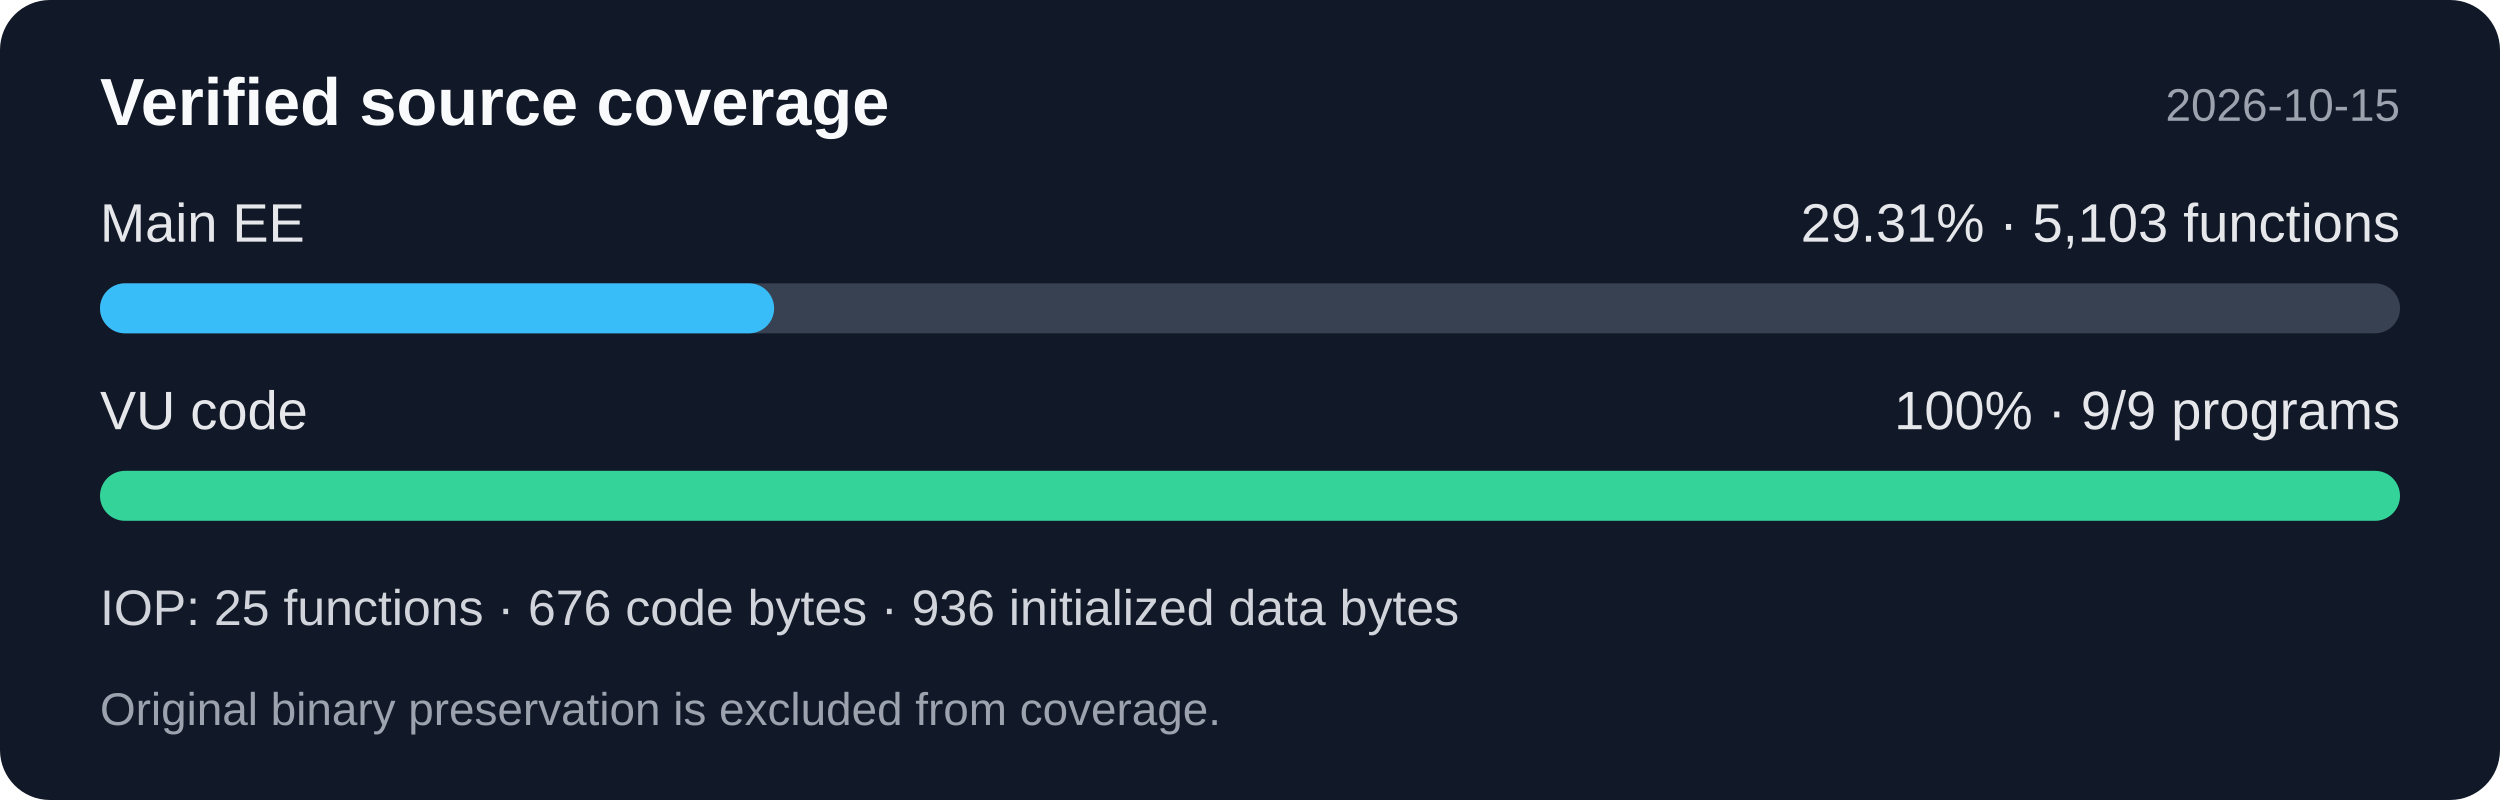
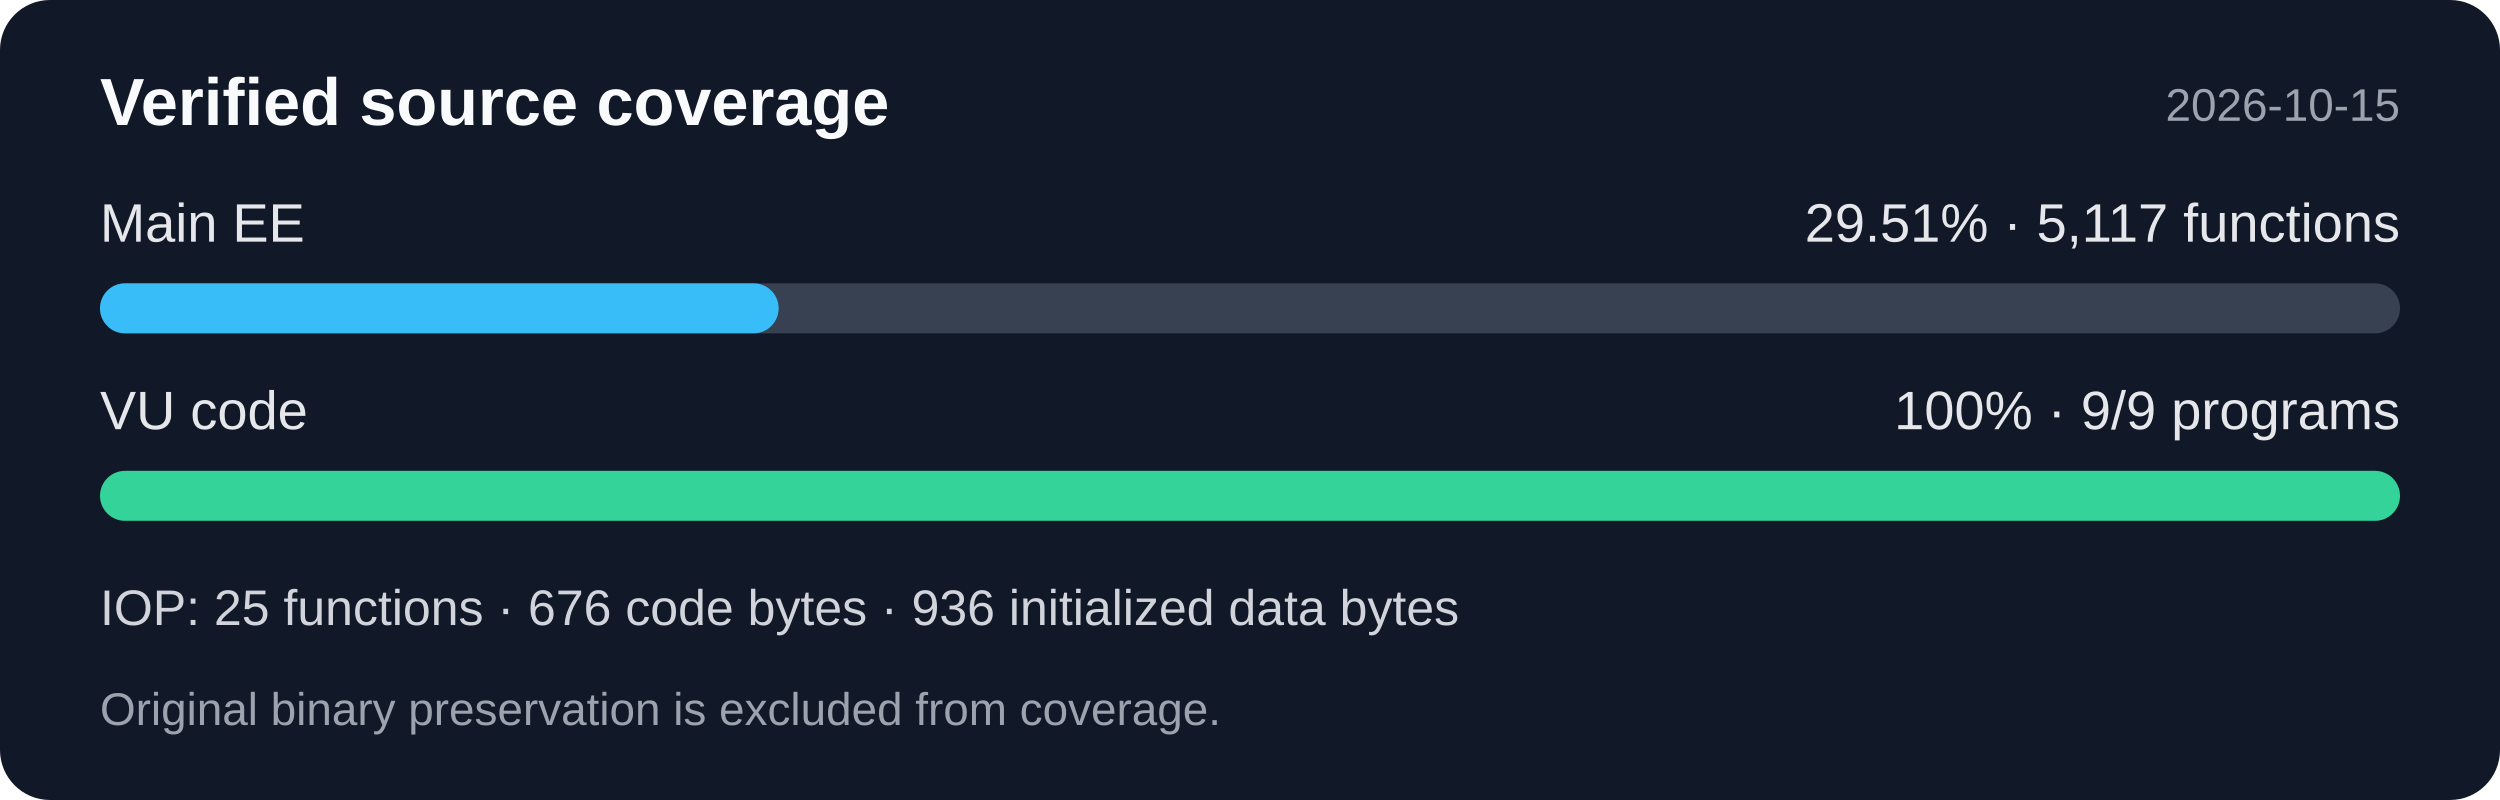
<svg xmlns="http://www.w3.org/2000/svg" width="600" height="192" viewBox="0 0 600 192" role="img" aria-labelledby="title desc">
  <rect width="600" height="192" rx="12" fill="#111827" />
  <g font-family="Segoe UI,Arial,sans-serif">
    <text x="24" y="30" fill="#f9fafb" font-size="16" font-weight="600">Verified source coverage</text>
    <text x="576" y="29" fill="#9ca3af" font-size="11" text-anchor="end">2026-10-15</text>
    <text x="24" y="58" fill="#e5e7eb" font-size="13">Main EE</text>
-     <text x="576" y="58" fill="#e5e7eb" font-size="13" text-anchor="end">29.31% · 5,103 functions</text>
+     <text x="576" y="58" fill="#e5e7eb" font-size="13" text-anchor="end">29.51% · 5,117 functions</text>
    <rect x="24" y="68" width="552" height="12" rx="6" fill="#374151" />
-     <rect x="24" y="68" width="161.788" height="12" rx="6" fill="#38bdf8" />
+     <rect x="24" y="68" width="162.877" height="12" rx="6" fill="#38bdf8" />
    <text x="24" y="103" fill="#e5e7eb" font-size="13">VU code</text>
    <text x="576" y="103" fill="#e5e7eb" font-size="13" text-anchor="end">100% · 9/9 programs</text>
    <rect x="24" y="113" width="552" height="12" rx="6" fill="#34d399" />
    <text x="24" y="150" fill="#d1d5db" font-size="12">IOP: 25 functions · 676 code bytes · 936 initialized data bytes</text>
    <text x="24" y="174" fill="#9ca3af" font-size="11">Original binary preservation is excluded from coverage.</text>
  </g>
</svg>
